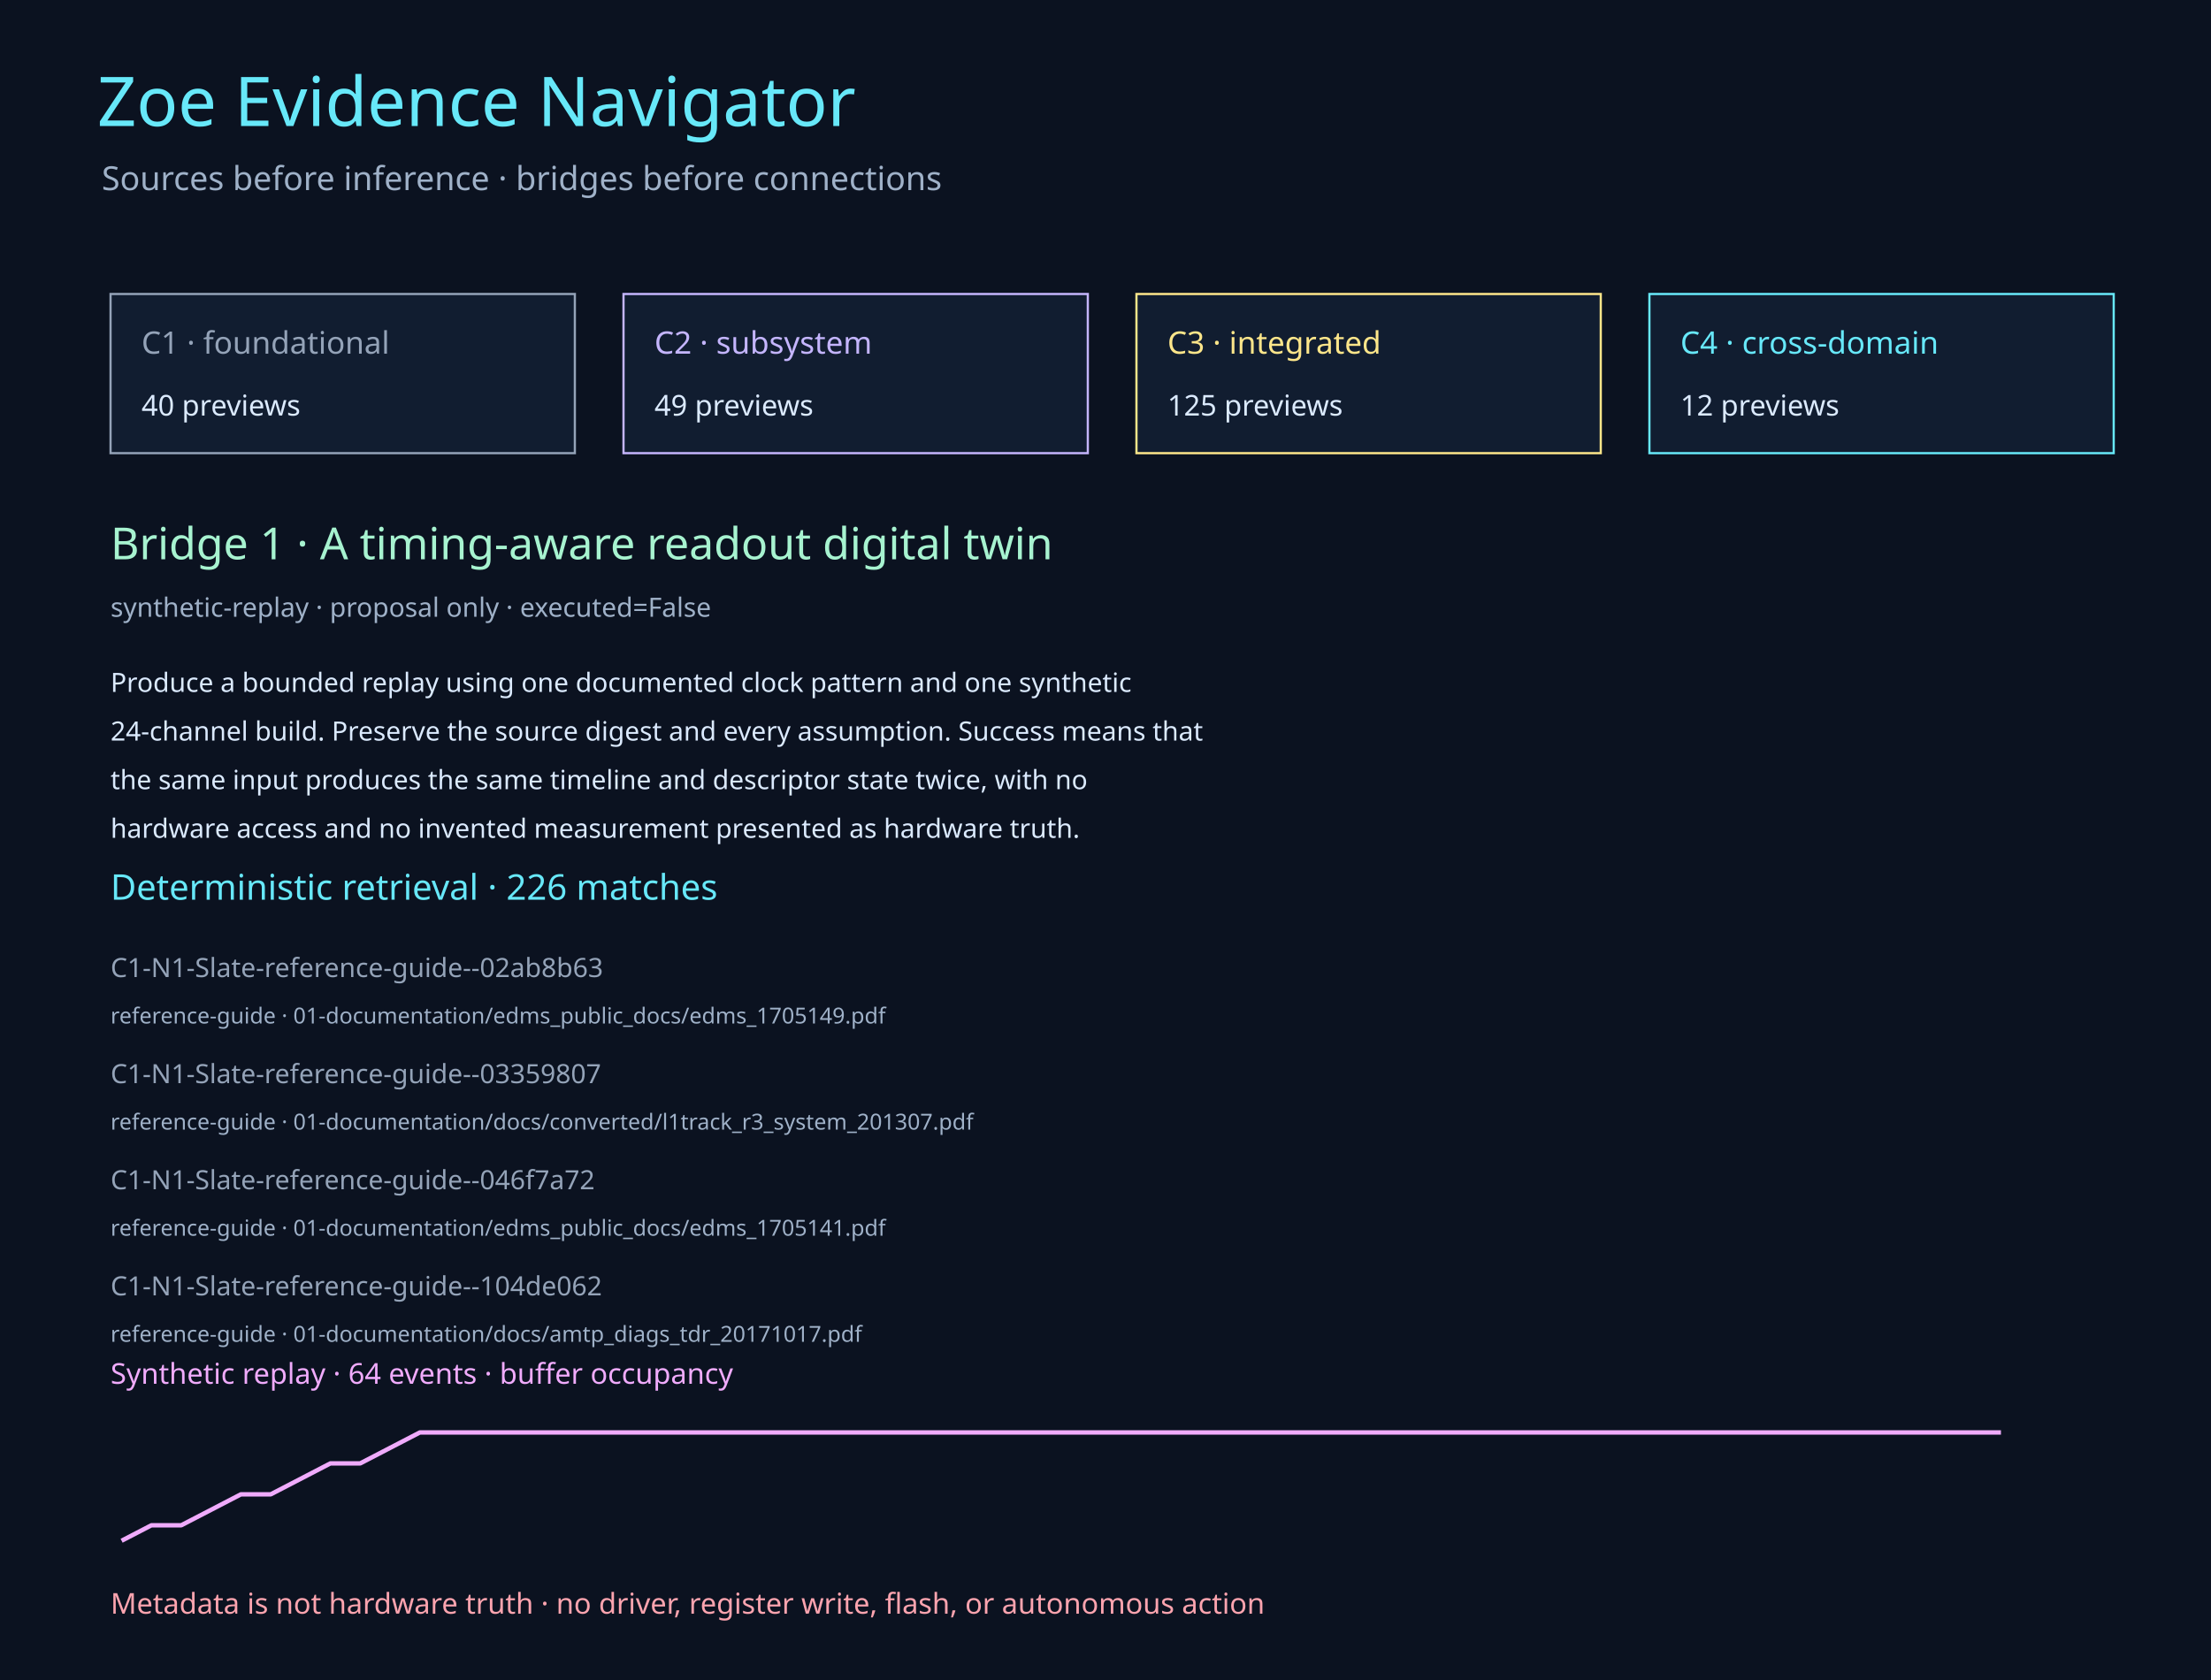
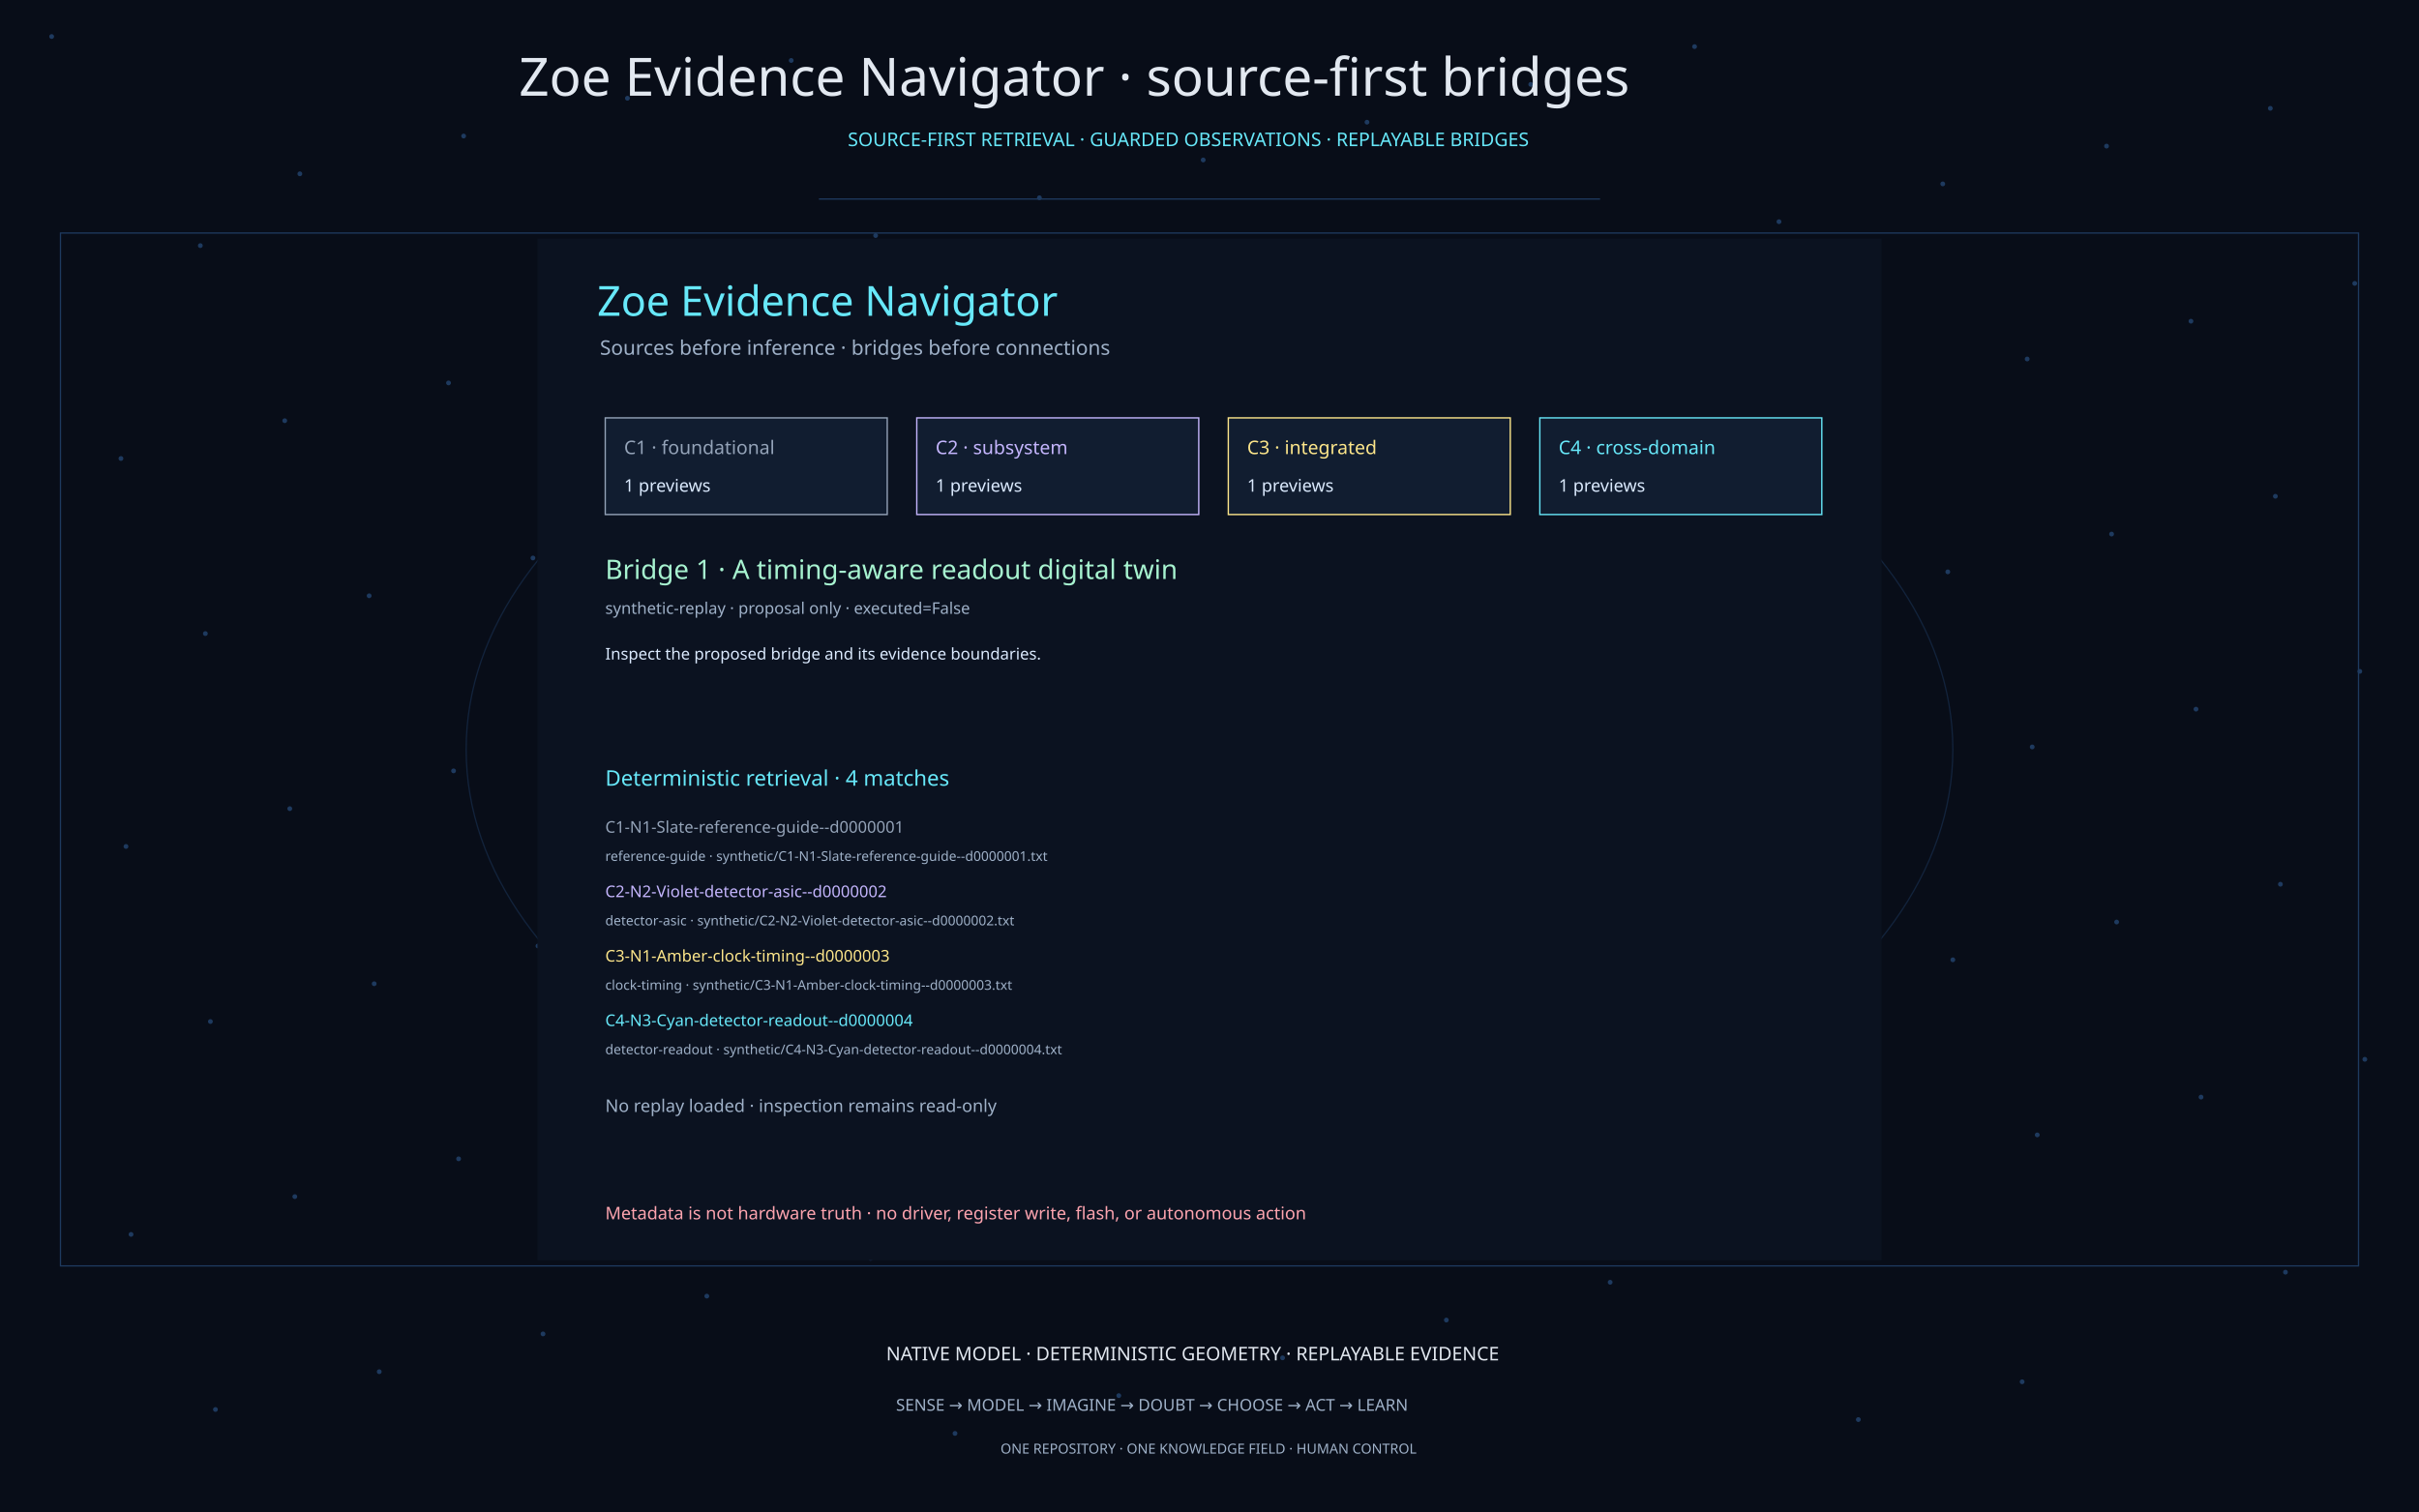
- <svg xmlns="http://www.w3.org/2000/svg" width="1400" height="1064" viewBox="0 0 1000 760" role="img" aria-label="Zoe Evidence Navigator · source-first bridges">
-   <rect x="0" y="0" width="1000.0" height="760.0" fill="#ffffff" />
+ <svg xmlns="http://www.w3.org/2000/svg" width="1920" height="1200" viewBox="0 0 1920 1200" role="img" aria-label="Zoe Evidence Navigator · source-first bridges">
+   <rect x="0" y="0" width="1920.0" height="1200.0" fill="#ffffff" />
+   <g data-object-id="style-background">
+     <rect x="0.0" y="0.0" width="1920.0" height="1200.0" fill="#080d18" stroke="#080d18" stroke-width="1.0" />
+   </g>
+   <g data-object-id="style-star-0">
+     <ellipse cx="41.0" cy="29.0" rx="1.4" ry="1.4" fill="#1e3a5f" stroke="#1e3a5f" stroke-width="1.0" />
+   </g>
+   <g data-object-id="style-star-1">
+     <ellipse cx="238.0" cy="138.0" rx="1.4" ry="1.4" fill="#1e3a5f" stroke="#1e3a5f" stroke-width="1.0" />
+   </g>
+   <g data-object-id="style-star-2">
+     <ellipse cx="435.0" cy="247.0" rx="1.4" ry="1.4" fill="#1e3a5f" stroke="#1e3a5f" stroke-width="1.0" />
+   </g>
+   <g data-object-id="style-star-3">
+     <ellipse cx="632.0" cy="356.0" rx="1.4" ry="1.4" fill="#1e3a5f" stroke="#1e3a5f" stroke-width="1.0" />
+   </g>
+   <g data-object-id="style-star-4">
+     <ellipse cx="829.0" cy="465.0" rx="1.4" ry="1.4" fill="#1e3a5f" stroke="#1e3a5f" stroke-width="1.0" />
+   </g>
+   <g data-object-id="style-star-5">
+     <ellipse cx="1026.0" cy="574.0" rx="1.4" ry="1.4" fill="#1e3a5f" stroke="#1e3a5f" stroke-width="1.0" />
+   </g>
+   <g data-object-id="style-star-6">
+     <ellipse cx="1223.0" cy="683.0" rx="1.4" ry="1.4" fill="#1e3a5f" stroke="#1e3a5f" stroke-width="1.0" />
+   </g>
+   <g data-object-id="style-star-7">
+     <ellipse cx="1420.0" cy="792.0" rx="1.4" ry="1.4" fill="#1e3a5f" stroke="#1e3a5f" stroke-width="1.0" />
+   </g>
+   <g data-object-id="style-star-8">
+     <ellipse cx="1617.0" cy="901.0" rx="1.4" ry="1.4" fill="#1e3a5f" stroke="#1e3a5f" stroke-width="1.0" />
+   </g>
+   <g data-object-id="style-star-9">
+     <ellipse cx="1814.0" cy="1010.0" rx="1.4" ry="1.4" fill="#1e3a5f" stroke="#1e3a5f" stroke-width="1.0" />
+   </g>
+   <g data-object-id="style-star-10">
+     <ellipse cx="171.0" cy="1119.0" rx="1.4" ry="1.4" fill="#1e3a5f" stroke="#1e3a5f" stroke-width="1.0" />
+   </g>
+   <g data-object-id="style-star-11">
+     <ellipse cx="368.0" cy="108.0" rx="1.4" ry="1.4" fill="#1e3a5f" stroke="#1e3a5f" stroke-width="1.0" />
+   </g>
+   <g data-object-id="style-star-12">
+     <ellipse cx="565.0" cy="217.0" rx="1.4" ry="1.4" fill="#1e3a5f" stroke="#1e3a5f" stroke-width="1.0" />
+   </g>
+   <g data-object-id="style-star-13">
+     <ellipse cx="762.0" cy="326.0" rx="1.4" ry="1.4" fill="#1e3a5f" stroke="#1e3a5f" stroke-width="1.0" />
+   </g>
+   <g data-object-id="style-star-14">
+     <ellipse cx="959.0" cy="435.0" rx="1.4" ry="1.4" fill="#1e3a5f" stroke="#1e3a5f" stroke-width="1.0" />
+   </g>
+   <g data-object-id="style-star-15">
+     <ellipse cx="1156.0" cy="544.0" rx="1.4" ry="1.4" fill="#1e3a5f" stroke="#1e3a5f" stroke-width="1.0" />
+   </g>
+   <g data-object-id="style-star-16">
+     <ellipse cx="1353.0" cy="653.0" rx="1.4" ry="1.4" fill="#1e3a5f" stroke="#1e3a5f" stroke-width="1.0" />
+   </g>
+   <g data-object-id="style-star-17">
+     <ellipse cx="1550.0" cy="762.0" rx="1.4" ry="1.4" fill="#1e3a5f" stroke="#1e3a5f" stroke-width="1.0" />
+   </g>
+   <g data-object-id="style-star-18">
+     <ellipse cx="1747.0" cy="871.0" rx="1.4" ry="1.4" fill="#1e3a5f" stroke="#1e3a5f" stroke-width="1.0" />
+   </g>
+   <g data-object-id="style-star-19">
+     <ellipse cx="104.0" cy="980.0" rx="1.4" ry="1.4" fill="#1e3a5f" stroke="#1e3a5f" stroke-width="1.0" />
+   </g>
+   <g data-object-id="style-star-20">
+     <ellipse cx="301.0" cy="1089.0" rx="1.4" ry="1.4" fill="#1e3a5f" stroke="#1e3a5f" stroke-width="1.0" />
+   </g>
+   <g data-object-id="style-star-21">
+     <ellipse cx="498.0" cy="78.0" rx="1.4" ry="1.4" fill="#1e3a5f" stroke="#1e3a5f" stroke-width="1.0" />
+   </g>
+   <g data-object-id="style-star-22">
+     <ellipse cx="695.0" cy="187.0" rx="1.4" ry="1.4" fill="#1e3a5f" stroke="#1e3a5f" stroke-width="1.0" />
+   </g>
+   <g data-object-id="style-star-23">
+     <ellipse cx="892.0" cy="296.0" rx="1.4" ry="1.4" fill="#1e3a5f" stroke="#1e3a5f" stroke-width="1.0" />
+   </g>
+   <g data-object-id="style-star-24">
+     <ellipse cx="1089.0" cy="405.0" rx="1.4" ry="1.4" fill="#1e3a5f" stroke="#1e3a5f" stroke-width="1.0" />
+   </g>
+   <g data-object-id="style-star-25">
+     <ellipse cx="1286.0" cy="514.0" rx="1.4" ry="1.4" fill="#1e3a5f" stroke="#1e3a5f" stroke-width="1.0" />
+   </g>
+   <g data-object-id="style-star-26">
+     <ellipse cx="1483.0" cy="623.0" rx="1.4" ry="1.4" fill="#1e3a5f" stroke="#1e3a5f" stroke-width="1.0" />
+   </g>
+   <g data-object-id="style-star-27">
+     <ellipse cx="1680.0" cy="732.0" rx="1.4" ry="1.4" fill="#1e3a5f" stroke="#1e3a5f" stroke-width="1.0" />
+   </g>
+   <g data-object-id="style-star-28">
+     <ellipse cx="1877.0" cy="841.0" rx="1.4" ry="1.4" fill="#1e3a5f" stroke="#1e3a5f" stroke-width="1.0" />
+   </g>
+   <g data-object-id="style-star-29">
+     <ellipse cx="234.0" cy="950.0" rx="1.4" ry="1.4" fill="#1e3a5f" stroke="#1e3a5f" stroke-width="1.0" />
+   </g>
+   <g data-object-id="style-star-30">
+     <ellipse cx="431.0" cy="1059.0" rx="1.4" ry="1.4" fill="#1e3a5f" stroke="#1e3a5f" stroke-width="1.0" />
+   </g>
+   <g data-object-id="style-star-31">
+     <ellipse cx="628.0" cy="48.0" rx="1.4" ry="1.4" fill="#1e3a5f" stroke="#1e3a5f" stroke-width="1.0" />
+   </g>
+   <g data-object-id="style-star-32">
+     <ellipse cx="825.0" cy="157.0" rx="1.4" ry="1.4" fill="#1e3a5f" stroke="#1e3a5f" stroke-width="1.0" />
+   </g>
+   <g data-object-id="style-star-33">
+     <ellipse cx="1022.0" cy="266.0" rx="1.4" ry="1.4" fill="#1e3a5f" stroke="#1e3a5f" stroke-width="1.0" />
+   </g>
+   <g data-object-id="style-star-34">
+     <ellipse cx="1219.0" cy="375.0" rx="1.4" ry="1.4" fill="#1e3a5f" stroke="#1e3a5f" stroke-width="1.0" />
+   </g>
+   <g data-object-id="style-star-35">
+     <ellipse cx="1416.0" cy="484.0" rx="1.4" ry="1.4" fill="#1e3a5f" stroke="#1e3a5f" stroke-width="1.0" />
+   </g>
+   <g data-object-id="style-star-36">
+     <ellipse cx="1613.0" cy="593.0" rx="1.4" ry="1.4" fill="#1e3a5f" stroke="#1e3a5f" stroke-width="1.0" />
+   </g>
+   <g data-object-id="style-star-37">
+     <ellipse cx="1810.0" cy="702.0" rx="1.4" ry="1.4" fill="#1e3a5f" stroke="#1e3a5f" stroke-width="1.0" />
+   </g>
+   <g data-object-id="style-star-38">
+     <ellipse cx="167.0" cy="811.0" rx="1.4" ry="1.4" fill="#1e3a5f" stroke="#1e3a5f" stroke-width="1.0" />
+   </g>
+   <g data-object-id="style-star-39">
+     <ellipse cx="364.0" cy="920.0" rx="1.4" ry="1.4" fill="#1e3a5f" stroke="#1e3a5f" stroke-width="1.0" />
+   </g>
+   <g data-object-id="style-star-40">
+     <ellipse cx="561.0" cy="1029.0" rx="1.4" ry="1.4" fill="#1e3a5f" stroke="#1e3a5f" stroke-width="1.0" />
+   </g>
+   <g data-object-id="style-star-41">
+     <ellipse cx="758.0" cy="1138.0" rx="1.4" ry="1.4" fill="#1e3a5f" stroke="#1e3a5f" stroke-width="1.0" />
+   </g>
+   <g data-object-id="style-star-42">
+     <ellipse cx="955.0" cy="127.0" rx="1.4" ry="1.4" fill="#1e3a5f" stroke="#1e3a5f" stroke-width="1.0" />
+   </g>
+   <g data-object-id="style-star-43">
+     <ellipse cx="1152.0" cy="236.0" rx="1.4" ry="1.4" fill="#1e3a5f" stroke="#1e3a5f" stroke-width="1.0" />
+   </g>
+   <g data-object-id="style-star-44">
+     <ellipse cx="1349.0" cy="345.0" rx="1.4" ry="1.4" fill="#1e3a5f" stroke="#1e3a5f" stroke-width="1.0" />
+   </g>
+   <g data-object-id="style-star-45">
+     <ellipse cx="1546.0" cy="454.0" rx="1.4" ry="1.4" fill="#1e3a5f" stroke="#1e3a5f" stroke-width="1.0" />
+   </g>
+   <g data-object-id="style-star-46">
+     <ellipse cx="1743.0" cy="563.0" rx="1.4" ry="1.4" fill="#1e3a5f" stroke="#1e3a5f" stroke-width="1.0" />
+   </g>
+   <g data-object-id="style-star-47">
+     <ellipse cx="100.0" cy="672.0" rx="1.4" ry="1.4" fill="#1e3a5f" stroke="#1e3a5f" stroke-width="1.0" />
+   </g>
+   <g data-object-id="style-star-48">
+     <ellipse cx="297.0" cy="781.0" rx="1.4" ry="1.4" fill="#1e3a5f" stroke="#1e3a5f" stroke-width="1.0" />
+   </g>
+   <g data-object-id="style-star-49">
+     <ellipse cx="494.0" cy="890.0" rx="1.4" ry="1.4" fill="#1e3a5f" stroke="#1e3a5f" stroke-width="1.0" />
+   </g>
+   <g data-object-id="style-star-50">
+     <ellipse cx="691.0" cy="999.0" rx="1.4" ry="1.4" fill="#1e3a5f" stroke="#1e3a5f" stroke-width="1.0" />
+   </g>
+   <g data-object-id="style-star-51">
+     <ellipse cx="888.0" cy="1108.0" rx="1.4" ry="1.4" fill="#1e3a5f" stroke="#1e3a5f" stroke-width="1.0" />
+   </g>
+   <g data-object-id="style-star-52">
+     <ellipse cx="1085.0" cy="97.0" rx="1.4" ry="1.4" fill="#1e3a5f" stroke="#1e3a5f" stroke-width="1.0" />
+   </g>
+   <g data-object-id="style-star-53">
+     <ellipse cx="1282.0" cy="206.0" rx="1.4" ry="1.4" fill="#1e3a5f" stroke="#1e3a5f" stroke-width="1.0" />
+   </g>
+   <g data-object-id="style-star-54">
+     <ellipse cx="1479.0" cy="315.0" rx="1.4" ry="1.4" fill="#1e3a5f" stroke="#1e3a5f" stroke-width="1.0" />
+   </g>
+   <g data-object-id="style-star-55">
+     <ellipse cx="1676.0" cy="424.0" rx="1.4" ry="1.4" fill="#1e3a5f" stroke="#1e3a5f" stroke-width="1.0" />
+   </g>
+   <g data-object-id="style-star-56">
+     <ellipse cx="1873.0" cy="533.0" rx="1.4" ry="1.4" fill="#1e3a5f" stroke="#1e3a5f" stroke-width="1.0" />
+   </g>
+   <g data-object-id="style-star-57">
+     <ellipse cx="230.0" cy="642.0" rx="1.4" ry="1.4" fill="#1e3a5f" stroke="#1e3a5f" stroke-width="1.0" />
+   </g>
+   <g data-object-id="style-star-58">
+     <ellipse cx="427.0" cy="751.0" rx="1.4" ry="1.4" fill="#1e3a5f" stroke="#1e3a5f" stroke-width="1.0" />
+   </g>
+   <g data-object-id="style-star-59">
+     <ellipse cx="624.0" cy="860.0" rx="1.4" ry="1.4" fill="#1e3a5f" stroke="#1e3a5f" stroke-width="1.0" />
+   </g>
+   <g data-object-id="style-star-60">
+     <ellipse cx="821.0" cy="969.0" rx="1.4" ry="1.4" fill="#1e3a5f" stroke="#1e3a5f" stroke-width="1.0" />
+   </g>
+   <g data-object-id="style-star-61">
+     <ellipse cx="1018.0" cy="1078.0" rx="1.4" ry="1.4" fill="#1e3a5f" stroke="#1e3a5f" stroke-width="1.0" />
+   </g>
+   <g data-object-id="style-star-62">
+     <ellipse cx="1215.0" cy="67.0" rx="1.4" ry="1.4" fill="#1e3a5f" stroke="#1e3a5f" stroke-width="1.0" />
+   </g>
+   <g data-object-id="style-star-63">
+     <ellipse cx="1412.0" cy="176.0" rx="1.4" ry="1.4" fill="#1e3a5f" stroke="#1e3a5f" stroke-width="1.0" />
+   </g>
+   <g data-object-id="style-star-64">
+     <ellipse cx="1609.0" cy="285.0" rx="1.4" ry="1.4" fill="#1e3a5f" stroke="#1e3a5f" stroke-width="1.0" />
+   </g>
+   <g data-object-id="style-star-65">
+     <ellipse cx="1806.0" cy="394.0" rx="1.4" ry="1.4" fill="#1e3a5f" stroke="#1e3a5f" stroke-width="1.0" />
+   </g>
+   <g data-object-id="style-star-66">
+     <ellipse cx="163.0" cy="503.0" rx="1.4" ry="1.4" fill="#1e3a5f" stroke="#1e3a5f" stroke-width="1.0" />
+   </g>
+   <g data-object-id="style-star-67">
+     <ellipse cx="360.0" cy="612.0" rx="1.4" ry="1.4" fill="#1e3a5f" stroke="#1e3a5f" stroke-width="1.0" />
+   </g>
+   <g data-object-id="style-star-68">
+     <ellipse cx="557.0" cy="721.0" rx="1.4" ry="1.4" fill="#1e3a5f" stroke="#1e3a5f" stroke-width="1.0" />
+   </g>
+   <g data-object-id="style-star-69">
+     <ellipse cx="754.0" cy="830.0" rx="1.4" ry="1.4" fill="#1e3a5f" stroke="#1e3a5f" stroke-width="1.0" />
+   </g>
+   <g data-object-id="style-star-70">
+     <ellipse cx="951.0" cy="939.0" rx="1.4" ry="1.4" fill="#1e3a5f" stroke="#1e3a5f" stroke-width="1.0" />
+   </g>
+   <g data-object-id="style-star-71">
+     <ellipse cx="1148.0" cy="1048.0" rx="1.4" ry="1.4" fill="#1e3a5f" stroke="#1e3a5f" stroke-width="1.0" />
+   </g>
+   <g data-object-id="style-star-72">
+     <ellipse cx="1345.0" cy="37.0" rx="1.4" ry="1.4" fill="#1e3a5f" stroke="#1e3a5f" stroke-width="1.0" />
+   </g>
+   <g data-object-id="style-star-73">
+     <ellipse cx="1542.0" cy="146.0" rx="1.4" ry="1.4" fill="#1e3a5f" stroke="#1e3a5f" stroke-width="1.0" />
+   </g>
+   <g data-object-id="style-star-74">
+     <ellipse cx="1739.0" cy="255.0" rx="1.4" ry="1.4" fill="#1e3a5f" stroke="#1e3a5f" stroke-width="1.0" />
+   </g>
+   <g data-object-id="style-star-75">
+     <ellipse cx="96.0" cy="364.0" rx="1.4" ry="1.4" fill="#1e3a5f" stroke="#1e3a5f" stroke-width="1.0" />
+   </g>
+   <g data-object-id="style-star-76">
+     <ellipse cx="293.0" cy="473.0" rx="1.4" ry="1.4" fill="#1e3a5f" stroke="#1e3a5f" stroke-width="1.0" />
+   </g>
+   <g data-object-id="style-star-77">
+     <ellipse cx="490.0" cy="582.0" rx="1.4" ry="1.4" fill="#1e3a5f" stroke="#1e3a5f" stroke-width="1.0" />
+   </g>
+   <g data-object-id="style-star-78">
+     <ellipse cx="687.0" cy="691.0" rx="1.4" ry="1.4" fill="#1e3a5f" stroke="#1e3a5f" stroke-width="1.0" />
+   </g>
+   <g data-object-id="style-star-79">
+     <ellipse cx="884.0" cy="800.0" rx="1.4" ry="1.4" fill="#1e3a5f" stroke="#1e3a5f" stroke-width="1.0" />
+   </g>
+   <g data-object-id="style-star-80">
+     <ellipse cx="1081.0" cy="909.0" rx="1.4" ry="1.4" fill="#1e3a5f" stroke="#1e3a5f" stroke-width="1.0" />
+   </g>
+   <g data-object-id="style-star-81">
+     <ellipse cx="1278.0" cy="1018.0" rx="1.4" ry="1.4" fill="#1e3a5f" stroke="#1e3a5f" stroke-width="1.0" />
+   </g>
+   <g data-object-id="style-star-82">
+     <ellipse cx="1475.0" cy="1127.0" rx="1.4" ry="1.4" fill="#1e3a5f" stroke="#1e3a5f" stroke-width="1.0" />
+   </g>
+   <g data-object-id="style-star-83">
+     <ellipse cx="1672.0" cy="116.0" rx="1.4" ry="1.4" fill="#1e3a5f" stroke="#1e3a5f" stroke-width="1.0" />
+   </g>
+   <g data-object-id="style-star-84">
+     <ellipse cx="1869.0" cy="225.0" rx="1.4" ry="1.4" fill="#1e3a5f" stroke="#1e3a5f" stroke-width="1.0" />
+   </g>
+   <g data-object-id="style-star-85">
+     <ellipse cx="226.0" cy="334.0" rx="1.4" ry="1.4" fill="#1e3a5f" stroke="#1e3a5f" stroke-width="1.0" />
+   </g>
+   <g data-object-id="style-star-86">
+     <ellipse cx="423.0" cy="443.0" rx="1.4" ry="1.4" fill="#1e3a5f" stroke="#1e3a5f" stroke-width="1.0" />
+   </g>
+   <g data-object-id="style-star-87">
+     <ellipse cx="620.0" cy="552.0" rx="1.4" ry="1.4" fill="#1e3a5f" stroke="#1e3a5f" stroke-width="1.0" />
+   </g>
+   <g data-object-id="style-star-88">
+     <ellipse cx="817.0" cy="661.0" rx="1.4" ry="1.4" fill="#1e3a5f" stroke="#1e3a5f" stroke-width="1.0" />
+   </g>
+   <g data-object-id="style-star-89">
+     <ellipse cx="1014.0" cy="770.0" rx="1.4" ry="1.4" fill="#1e3a5f" stroke="#1e3a5f" stroke-width="1.0" />
+   </g>
+   <g data-object-id="style-star-90">
+     <ellipse cx="1211.0" cy="879.0" rx="1.4" ry="1.4" fill="#1e3a5f" stroke="#1e3a5f" stroke-width="1.0" />
+   </g>
+   <g data-object-id="style-star-91">
+     <ellipse cx="1408.0" cy="988.0" rx="1.4" ry="1.4" fill="#1e3a5f" stroke="#1e3a5f" stroke-width="1.0" />
+   </g>
+   <g data-object-id="style-star-92">
+     <ellipse cx="1605.0" cy="1097.0" rx="1.4" ry="1.4" fill="#1e3a5f" stroke="#1e3a5f" stroke-width="1.0" />
+   </g>
+   <g data-object-id="style-star-93">
+     <ellipse cx="1802.0" cy="86.0" rx="1.4" ry="1.4" fill="#1e3a5f" stroke="#1e3a5f" stroke-width="1.0" />
+   </g>
+   <g data-object-id="style-star-94">
+     <ellipse cx="159.0" cy="195.0" rx="1.4" ry="1.4" fill="#1e3a5f" stroke="#1e3a5f" stroke-width="1.0" />
+   </g>
+   <g data-object-id="style-star-95">
+     <ellipse cx="356.0" cy="304.0" rx="1.4" ry="1.4" fill="#1e3a5f" stroke="#1e3a5f" stroke-width="1.0" />
+   </g>
+   <g data-object-id="style-title">
+     <text x="411.9" y="76.0" font-family="sans-serif" font-size="42.0" fill="#e2e8f0">Zoe Evidence Navigator · source-first bridges</text>
+   </g>
+   <g data-object-id="style-subtitle">
+     <text x="672.9" y="116.0" font-family="sans-serif" font-size="15.0" fill="#67e8f9">SOURCE-FIRST RETRIEVAL · GUARDED OBSERVATIONS · REPLAYABLE BRIDGES</text>
+   </g>
+   <g data-object-id="style-header-rule">
+     <polyline points="650,158 1270,158" stroke-linejoin="round" fill="none" stroke="#1e3a5f" stroke-width="1.0" />
+   </g>
+   <g data-object-id="style-content-frame">
+     <rect x="48.0" y="185.0" width="1824.0" height="820.0" fill="none" stroke="#1e3a5f" stroke-width="1.0" />
+   </g>
+   <g data-object-id="style-content-orbit">
+     <ellipse cx="960.0" cy="595.0" rx="590.0" ry="350.0" fill="none" stroke="#12233c" stroke-width="1.0" />
+   </g>
  <g data-object-id="background">
-     <rect x="0.0" y="0.0" width="1000.0" height="760.0" fill="#0b1220" stroke="#0b1220" stroke-width="1.0" />
+     <rect x="427.105" y="190" width="1065.789" height="810.0" fill="#0b1220" stroke="#0b1220" stroke-width="1.066" />
  </g>
  <g data-object-id="title">
-     <text x="44.0" y="57.0" font-family="sans-serif" font-size="31.0" fill="#67e8f9">Zoe Evidence Navigator</text>
+     <text x="474" y="250.75" font-family="sans-serif" font-size="33.039" fill="#67e8f9">Zoe Evidence Navigator</text>
  </g>
  <g data-object-id="subtitle">
-     <text x="46.0" y="86.0" font-family="sans-serif" font-size="15.0" fill="#9fb1c8">Sources before inference · bridges before connections</text>
+     <text x="476.132" y="281.658" font-family="sans-serif" font-size="15.987" fill="#9fb1c8">Sources before inference · bridges before connections</text>
  </g>
  <g data-object-id="level-1">
-     <rect x="50.0" y="133.0" width="210.0" height="72.0" fill="#111d30" stroke="#94a3b8" stroke-width="1.0" />
+     <rect x="480.395" y="331.75" width="223.816" height="76.737" fill="#111d30" stroke="#94a3b8" stroke-width="1.066" />
  </g>
  <g data-object-id="level-title-1">
-     <text x="64.0" y="160.0" font-family="sans-serif" font-size="14.0" fill="#94a3b8">C1 · foundational</text>
+     <text x="495.316" y="360.526" font-family="sans-serif" font-size="14.921" fill="#94a3b8">C1 · foundational</text>
  </g>
  <g data-object-id="level-count-1">
-     <text x="64.0" y="188.0" font-family="sans-serif" font-size="13.0" fill="#dbeafe">40 previews</text>
+     <text x="495.316" y="390.368" font-family="sans-serif" font-size="13.855" fill="#dbeafe">1 previews</text>
  </g>
  <g data-object-id="level-2">
-     <rect x="282.0" y="133.0" width="210.0" height="72.0" fill="#111d30" stroke="#c4b5fd" stroke-width="1.0" />
+     <rect x="727.658" y="331.75" width="223.816" height="76.737" fill="#111d30" stroke="#c4b5fd" stroke-width="1.066" />
  </g>
  <g data-object-id="level-title-2">
-     <text x="296.0" y="160.0" font-family="sans-serif" font-size="14.0" fill="#c4b5fd">C2 · subsystem</text>
+     <text x="742.579" y="360.526" font-family="sans-serif" font-size="14.921" fill="#c4b5fd">C2 · subsystem</text>
  </g>
  <g data-object-id="level-count-2">
-     <text x="296.0" y="188.0" font-family="sans-serif" font-size="13.0" fill="#dbeafe">49 previews</text>
+     <text x="742.579" y="390.368" font-family="sans-serif" font-size="13.855" fill="#dbeafe">1 previews</text>
  </g>
  <g data-object-id="level-3">
-     <rect x="514.0" y="133.0" width="210.0" height="72.0" fill="#111d30" stroke="#fde68a" stroke-width="1.0" />
+     <rect x="974.921" y="331.75" width="223.816" height="76.737" fill="#111d30" stroke="#fde68a" stroke-width="1.066" />
  </g>
  <g data-object-id="level-title-3">
-     <text x="528.0" y="160.0" font-family="sans-serif" font-size="14.0" fill="#fde68a">C3 · integrated</text>
+     <text x="989.842" y="360.526" font-family="sans-serif" font-size="14.921" fill="#fde68a">C3 · integrated</text>
  </g>
  <g data-object-id="level-count-3">
-     <text x="528.0" y="188.0" font-family="sans-serif" font-size="13.0" fill="#dbeafe">125 previews</text>
+     <text x="989.842" y="390.368" font-family="sans-serif" font-size="13.855" fill="#dbeafe">1 previews</text>
  </g>
  <g data-object-id="level-4">
-     <rect x="746.0" y="133.0" width="210.0" height="72.0" fill="#111d30" stroke="#67e8f9" stroke-width="1.0" />
+     <rect x="1222.184" y="331.75" width="223.816" height="76.737" fill="#111d30" stroke="#67e8f9" stroke-width="1.066" />
  </g>
  <g data-object-id="level-title-4">
-     <text x="760.0" y="160.0" font-family="sans-serif" font-size="14.0" fill="#67e8f9">C4 · cross-domain</text>
+     <text x="1237.105" y="360.526" font-family="sans-serif" font-size="14.921" fill="#67e8f9">C4 · cross-domain</text>
  </g>
  <g data-object-id="level-count-4">
-     <text x="760.0" y="188.0" font-family="sans-serif" font-size="13.0" fill="#dbeafe">12 previews</text>
+     <text x="1237.105" y="390.368" font-family="sans-serif" font-size="13.855" fill="#dbeafe">1 previews</text>
  </g>
  <g data-object-id="bridge-title">
-     <text x="50.0" y="253.0" font-family="sans-serif" font-size="20.0" fill="#a7f3d0">Bridge 1 · A timing-aware readout digital twin</text>
+     <text x="480.395" y="459.645" font-family="sans-serif" font-size="21.316" fill="#a7f3d0">Bridge 1 · A timing-aware readout digital twin</text>
  </g>
  <g data-object-id="bridge-mode">
-     <text x="50.0" y="279.0" font-family="sans-serif" font-size="12.0" fill="#9fb1c8">synthetic-replay · proposal only · executed=False</text>
+     <text x="480.395" y="487.355" font-family="sans-serif" font-size="12.789" fill="#9fb1c8">synthetic-replay · proposal only · executed=False</text>
  </g>
  <g data-object-id="bridge-experiment-0">
-     <text x="50.0" y="313.0" font-family="sans-serif" font-size="12.0" fill="#dbeafe">Produce a bounded replay using one documented clock pattern and one synthetic</text>
-   </g>
-   <g data-object-id="bridge-experiment-1">
-     <text x="50.0" y="335.0" font-family="sans-serif" font-size="12.0" fill="#dbeafe">24-channel build. Preserve the source digest and every assumption. Success means that</text>
-   </g>
-   <g data-object-id="bridge-experiment-2">
-     <text x="50.0" y="357.0" font-family="sans-serif" font-size="12.0" fill="#dbeafe">the same input produces the same timeline and descriptor state twice, with no</text>
-   </g>
-   <g data-object-id="bridge-experiment-3">
-     <text x="50.0" y="379.0" font-family="sans-serif" font-size="12.0" fill="#dbeafe">hardware access and no invented measurement presented as hardware truth.</text>
+     <text x="480.395" y="523.592" font-family="sans-serif" font-size="12.789" fill="#dbeafe">Inspect the proposed bridge and its evidence boundaries.</text>
  </g>
  <g data-object-id="retrieval-title">
-     <text x="50.0" y="407.0" font-family="sans-serif" font-size="16.0" fill="#67e8f9">Deterministic retrieval · 226 matches</text>
+     <text x="480.395" y="623.776" font-family="sans-serif" font-size="17.053" fill="#67e8f9">Deterministic retrieval · 4 matches</text>
  </g>
  <g data-object-id="record-label-0">
-     <text x="50.0" y="442.0" font-family="sans-serif" font-size="12.0" fill="#94a3b8">C1-N1-Slate-reference-guide--02ab8b63</text>
+     <text x="480.395" y="661.079" font-family="sans-serif" font-size="12.789" fill="#94a3b8">C1-N1-Slate-reference-guide--d0000001</text>
  </g>
  <g data-object-id="record-source-0">
-     <text x="50.0" y="463.0" font-family="sans-serif" font-size="10.0" fill="#9fb1c8">reference-guide · 01-documentation/edms_public_docs/edms_1705149.pdf</text>
+     <text x="480.395" y="683.461" font-family="sans-serif" font-size="10.658" fill="#9fb1c8">reference-guide · synthetic/C1-N1-Slate-reference-guide--d0000001.txt</text>
  </g>
  <g data-object-id="record-label-1">
-     <text x="50.0" y="490.0" font-family="sans-serif" font-size="12.0" fill="#94a3b8">C1-N1-Slate-reference-guide--03359807</text>
+     <text x="480.395" y="712.237" font-family="sans-serif" font-size="12.789" fill="#c4b5fd">C2-N2-Violet-detector-asic--d0000002</text>
  </g>
  <g data-object-id="record-source-1">
-     <text x="50.0" y="511.0" font-family="sans-serif" font-size="10.0" fill="#9fb1c8">reference-guide · 01-documentation/docs/converted/l1track_r3_system_201307.pdf</text>
+     <text x="480.395" y="734.618" font-family="sans-serif" font-size="10.658" fill="#9fb1c8">detector-asic · synthetic/C2-N2-Violet-detector-asic--d0000002.txt</text>
  </g>
  <g data-object-id="record-label-2">
-     <text x="50.0" y="538.0" font-family="sans-serif" font-size="12.0" fill="#94a3b8">C1-N1-Slate-reference-guide--046f7a72</text>
+     <text x="480.395" y="763.395" font-family="sans-serif" font-size="12.789" fill="#fde68a">C3-N1-Amber-clock-timing--d0000003</text>
  </g>
  <g data-object-id="record-source-2">
-     <text x="50.0" y="559.0" font-family="sans-serif" font-size="10.0" fill="#9fb1c8">reference-guide · 01-documentation/edms_public_docs/edms_1705141.pdf</text>
+     <text x="480.395" y="785.776" font-family="sans-serif" font-size="10.658" fill="#9fb1c8">clock-timing · synthetic/C3-N1-Amber-clock-timing--d0000003.txt</text>
  </g>
  <g data-object-id="record-label-3">
-     <text x="50.0" y="586.0" font-family="sans-serif" font-size="12.0" fill="#94a3b8">C1-N1-Slate-reference-guide--104de062</text>
+     <text x="480.395" y="814.553" font-family="sans-serif" font-size="12.789" fill="#67e8f9">C4-N3-Cyan-detector-readout--d0000004</text>
  </g>
  <g data-object-id="record-source-3">
-     <text x="50.0" y="607.0" font-family="sans-serif" font-size="10.0" fill="#9fb1c8">reference-guide · 01-documentation/docs/amtp_diags_tdr_20171017.pdf</text>
-   </g>
-   <g data-object-id="timeline-occupancy">
-     <polyline points="55,697 68.492,690 81.984,690 95.476,683 108.968,676 122.46,676 135.952,669 149.444,662 162.937,662 176.429,655 189.921,648 203.413,648 216.905,648 230.397,648 243.889,648 257.381,648 270.873,648 284.365,648 297.857,648 311.349,648 324.841,648 338.333,648 351.825,648 365.317,648 378.81,648 392.302,648 405.794,648 419.286,648 432.778,648 446.27,648 459.762,648 473.254,648 486.746,648 500.238,648 513.73,648 527.222,648 540.714,648 554.206,648 567.698,648 581.19,648 594.683,648 608.175,648 621.667,648 635.159,648 648.651,648 662.143,648 675.635,648 689.127,648 702.619,648 716.111,648 729.603,648 743.095,648 756.587,648 770.079,648 783.571,648 797.063,648 810.556,648 824.048,648 837.54,648 851.032,648 864.524,648 878.016,648 891.508,648 905,648" stroke-linejoin="round" fill="none" stroke="#f0abfc" stroke-width="2.0" />
+     <text x="480.395" y="836.934" font-family="sans-serif" font-size="10.658" fill="#9fb1c8">detector-readout · synthetic/C4-N3-Cyan-detector-readout--d0000004.txt</text>
  </g>
  <g data-object-id="timeline-label">
-     <text x="50.0" y="626.0" font-family="sans-serif" font-size="13.0" fill="#f0abfc">Synthetic replay · 64 events · buffer occupancy</text>
+     <text x="480.395" y="882.763" font-family="sans-serif" font-size="13.855" fill="#9fb1c8">No replay loaded · inspection remains read-only</text>
  </g>
  <g data-object-id="boundary">
-     <text x="50.0" y="730.0" font-family="sans-serif" font-size="13.0" fill="#fda4af">Metadata is not hardware truth · no driver, register write, flash, or autonomous action</text>
+     <text x="480.395" y="968.026" font-family="sans-serif" font-size="13.855" fill="#fda4af">Metadata is not hardware truth · no driver, register write, flash, or autonomous action</text>
+   </g>
+   <g data-object-id="style-footer">
+     <text x="703.35" y="1080.0" font-family="sans-serif" font-size="15.0" fill="#e2e8f0">NATIVE MODEL · DETERMINISTIC GEOMETRY · REPLAYABLE EVIDENCE</text>
+   </g>
+   <g data-object-id="style-loop">
+     <text x="711.18" y="1120.0" font-family="sans-serif" font-size="13.0" fill="#9fb1c8">SENSE  →  MODEL  →  IMAGINE  →  DOUBT  →  CHOOSE  →  ACT  →  LEARN</text>
+   </g>
+   <g data-object-id="style-control">
+     <text x="794.12" y="1154.0" font-family="sans-serif" font-size="11.0" fill="#9fb1c8">ONE REPOSITORY · ONE KNOWLEDGE FIELD · HUMAN CONTROL</text>
  </g>
</svg>
